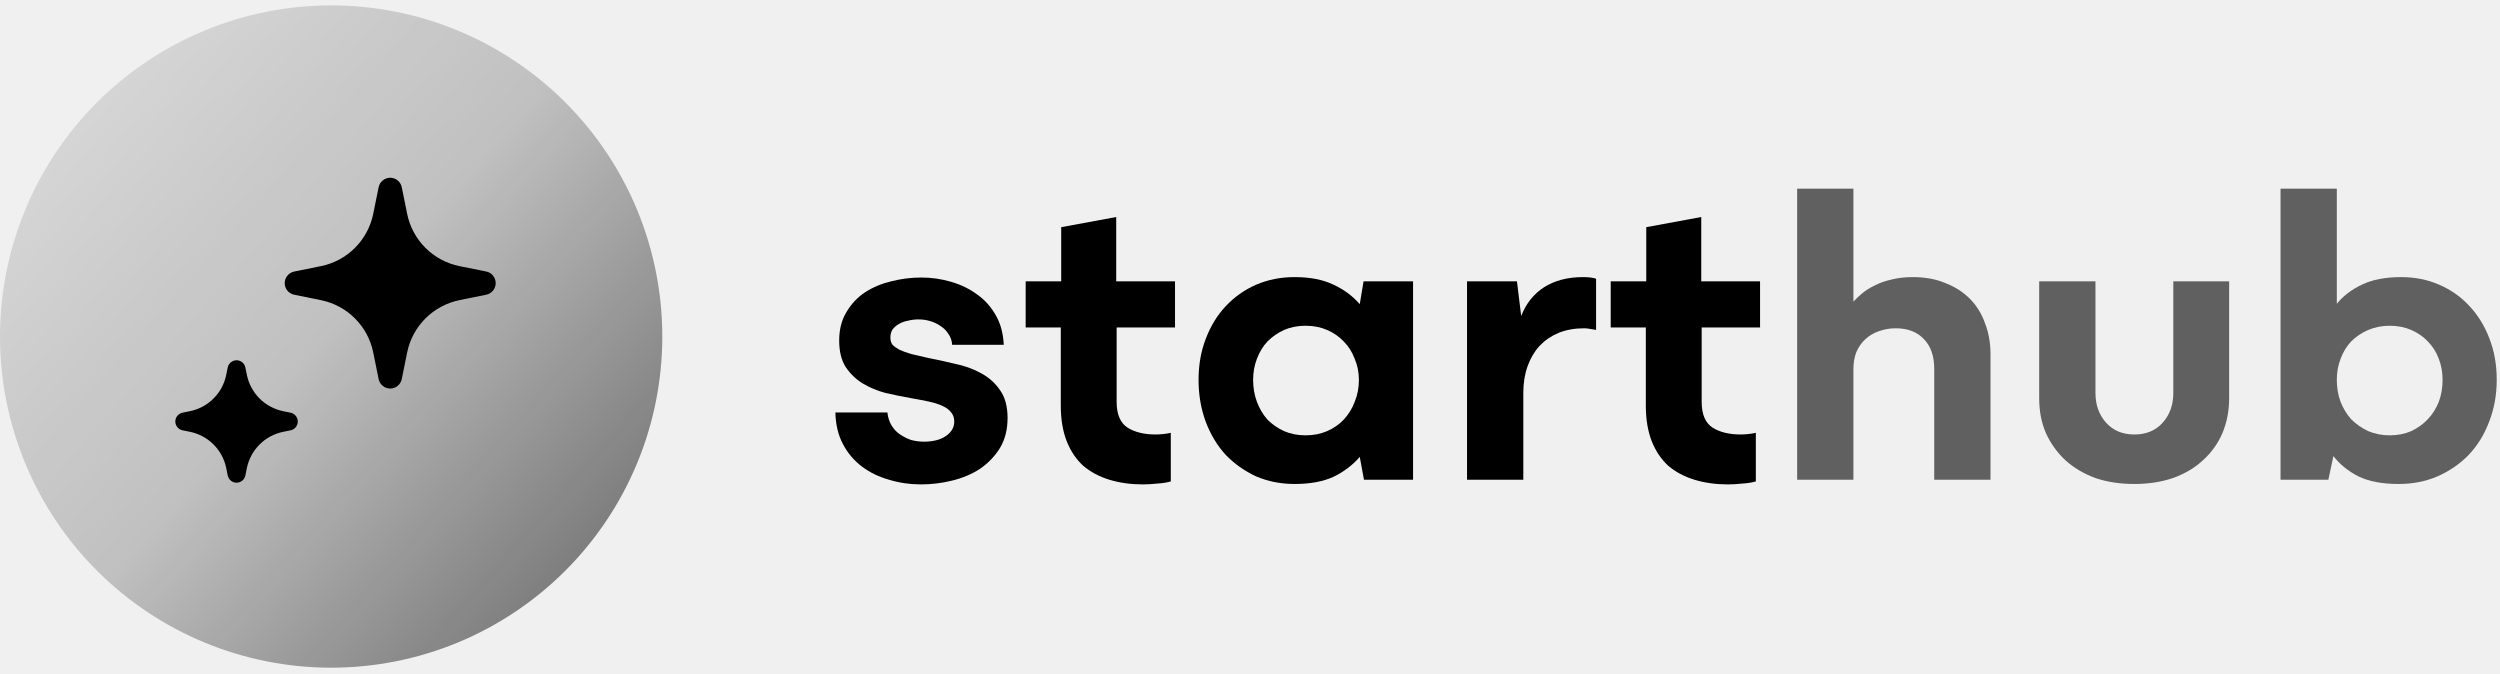
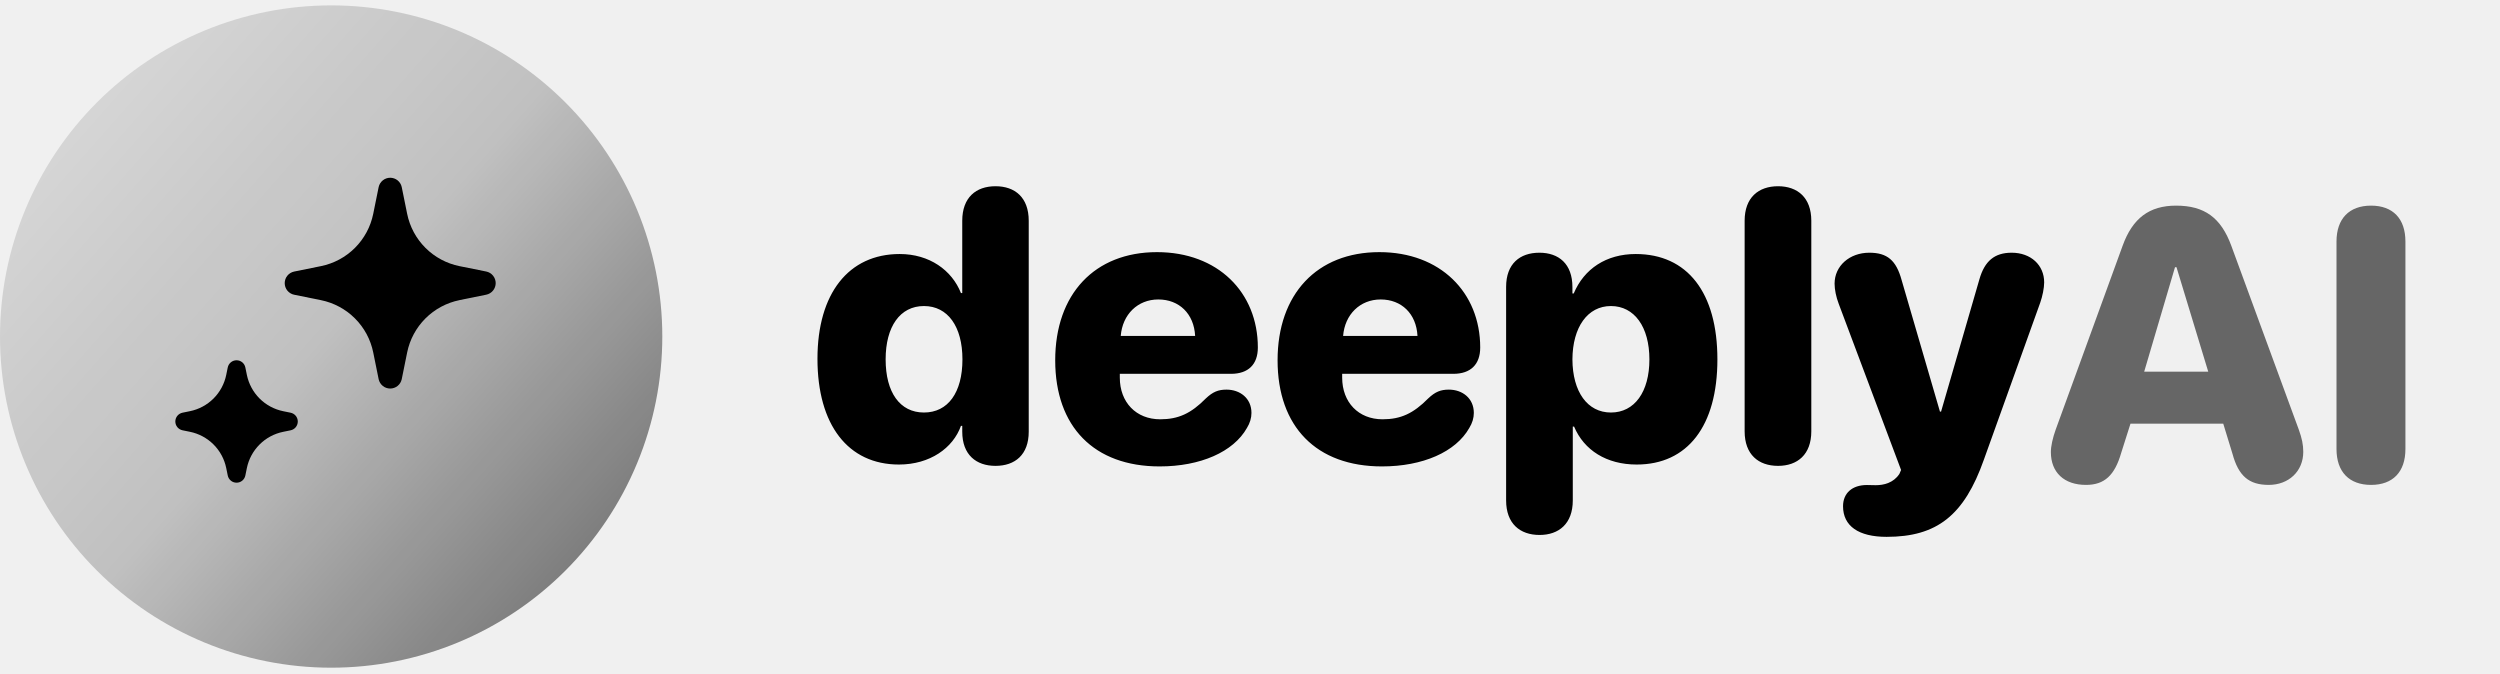
<svg xmlns="http://www.w3.org/2000/svg" width="130" height="35" viewBox="0 0 130 35" fill="none">
-   <path d="M17.221 0.28C14.96 0.28 12.72 0.725 10.631 1.591C8.542 2.456 6.643 3.724 5.044 5.323C3.445 6.922 2.176 8.821 1.311 10.91C0.445 12.999 -3.8132e-09 15.239 0 17.5C0 22.067 1.814 26.447 5.044 29.676C8.273 32.906 12.653 34.72 17.22 34.72C19.481 34.72 21.721 34.275 23.81 33.409C25.899 32.544 27.797 31.275 29.396 29.676C30.995 28.077 32.264 26.179 33.129 24.09C33.995 22.001 34.44 19.761 34.44 17.5C34.44 12.933 32.626 8.553 29.397 5.324C26.168 2.095 21.788 0.28 17.221 0.28Z" fill="url(#paint0_linear_829_10)" />
-   <path d="M14.729 22.454L15.107 22.377C15.213 22.356 15.309 22.299 15.378 22.216C15.447 22.132 15.485 22.027 15.485 21.919C15.485 21.81 15.447 21.705 15.378 21.621C15.309 21.538 15.213 21.481 15.107 21.46L14.729 21.383C14.262 21.288 13.834 21.058 13.497 20.722C13.161 20.385 12.931 19.956 12.836 19.49L12.759 19.112C12.739 19.006 12.682 18.91 12.598 18.84C12.514 18.771 12.409 18.734 12.301 18.734C12.193 18.734 12.087 18.771 12.004 18.84C11.92 18.91 11.863 19.006 11.842 19.112L11.765 19.49C11.671 19.956 11.441 20.385 11.105 20.721C10.768 21.058 10.34 21.288 9.873 21.382L9.495 21.459C9.389 21.48 9.293 21.537 9.224 21.62C9.155 21.704 9.117 21.809 9.117 21.918C9.117 22.026 9.155 22.131 9.224 22.215C9.293 22.298 9.389 22.355 9.495 22.376L9.873 22.453C10.34 22.547 10.768 22.777 11.104 23.113C11.441 23.45 11.671 23.878 11.765 24.344L11.842 24.722C11.863 24.828 11.92 24.924 12.004 24.994C12.087 25.063 12.193 25.1 12.301 25.1C12.409 25.1 12.514 25.063 12.598 24.994C12.682 24.924 12.739 24.828 12.759 24.722L12.836 24.344C12.931 23.878 13.161 23.45 13.498 23.114C13.834 22.777 14.262 22.549 14.729 22.454Z" fill="black" />
-   <path d="M23.892 15.606L25.284 15.324C25.423 15.296 25.548 15.22 25.637 15.11C25.727 15.001 25.776 14.863 25.776 14.722C25.776 14.58 25.727 14.443 25.637 14.333C25.548 14.223 25.423 14.147 25.284 14.119L23.892 13.839C23.222 13.703 22.606 13.372 22.123 12.889C21.639 12.405 21.308 11.79 21.172 11.119L20.89 9.727C20.861 9.59 20.785 9.467 20.676 9.379C20.567 9.291 20.43 9.243 20.29 9.243C20.15 9.243 20.014 9.291 19.905 9.379C19.796 9.467 19.72 9.59 19.69 9.727L19.408 11.119C19.272 11.79 18.942 12.405 18.458 12.889C17.974 13.373 17.359 13.703 16.688 13.839L15.296 14.121C15.158 14.149 15.033 14.225 14.943 14.335C14.854 14.444 14.805 14.582 14.805 14.723C14.805 14.865 14.854 15.002 14.943 15.112C15.033 15.222 15.158 15.298 15.296 15.326L16.688 15.608C17.359 15.744 17.974 16.074 18.458 16.558C18.942 17.042 19.273 17.657 19.408 18.328L19.69 19.72C19.72 19.857 19.796 19.98 19.905 20.068C20.014 20.156 20.15 20.204 20.29 20.204C20.43 20.204 20.567 20.156 20.676 20.068C20.785 19.98 20.861 19.857 20.89 19.72L21.172 18.328C21.308 17.658 21.639 17.042 22.123 16.558C22.606 16.075 23.222 15.744 23.892 15.608V15.606Z" fill="black" />
-   <path d="M43.44 21.449H46.145C46.175 21.713 46.248 21.94 46.365 22.131C46.483 22.322 46.63 22.476 46.806 22.593C46.981 22.71 47.172 22.806 47.377 22.879C47.597 22.938 47.825 22.967 48.059 22.967C48.265 22.967 48.463 22.945 48.654 22.901C48.844 22.857 49.005 22.791 49.138 22.703C49.284 22.615 49.401 22.505 49.489 22.373C49.578 22.241 49.621 22.087 49.621 21.911C49.621 21.72 49.563 21.559 49.446 21.427C49.343 21.295 49.189 21.185 48.983 21.097C48.793 21.009 48.558 20.936 48.279 20.877C48.001 20.818 47.693 20.76 47.355 20.701C46.945 20.628 46.512 20.54 46.057 20.437C45.617 20.32 45.214 20.151 44.847 19.931C44.495 19.711 44.202 19.425 43.968 19.073C43.748 18.721 43.638 18.266 43.638 17.709C43.638 17.137 43.762 16.646 44.011 16.235C44.261 15.81 44.584 15.465 44.98 15.201C45.39 14.937 45.845 14.746 46.343 14.629C46.857 14.497 47.377 14.431 47.906 14.431C48.434 14.431 48.947 14.504 49.446 14.651C49.959 14.798 50.413 15.018 50.809 15.311C51.206 15.59 51.528 15.949 51.778 16.389C52.027 16.814 52.166 17.328 52.196 17.929H49.511C49.497 17.709 49.431 17.518 49.313 17.357C49.211 17.196 49.079 17.064 48.917 16.961C48.756 16.844 48.573 16.756 48.367 16.697C48.177 16.638 47.971 16.609 47.752 16.609C47.575 16.609 47.4 16.631 47.224 16.675C47.047 16.704 46.886 16.763 46.739 16.851C46.608 16.924 46.498 17.02 46.41 17.137C46.336 17.254 46.3 17.394 46.3 17.555C46.3 17.702 46.336 17.826 46.41 17.929C46.498 18.017 46.622 18.105 46.783 18.193C46.945 18.266 47.15 18.34 47.4 18.413C47.649 18.472 47.935 18.538 48.258 18.611C48.712 18.699 49.181 18.802 49.666 18.919C50.164 19.022 50.611 19.183 51.008 19.403C51.418 19.623 51.748 19.916 51.998 20.283C52.261 20.65 52.394 21.134 52.394 21.735C52.394 22.336 52.261 22.857 51.998 23.297C51.733 23.722 51.389 24.082 50.964 24.375C50.538 24.654 50.054 24.859 49.511 24.991C48.983 25.123 48.441 25.189 47.883 25.189C47.312 25.189 46.761 25.108 46.233 24.947C45.706 24.8 45.236 24.573 44.825 24.265C44.415 23.957 44.085 23.568 43.836 23.099C43.586 22.63 43.454 22.08 43.44 21.449Z" fill="black" />
-   <path d="M53.335 17.027V14.629H55.183V11.813L58.043 11.285V14.629H61.101V17.027H58.065V20.899C58.065 21.544 58.256 21.992 58.637 22.241C59.018 22.476 59.502 22.593 60.089 22.593C60.206 22.593 60.338 22.586 60.485 22.571C60.632 22.556 60.764 22.534 60.881 22.505V25.035C60.676 25.094 60.441 25.13 60.177 25.145C59.913 25.174 59.664 25.189 59.429 25.189C58.798 25.189 58.219 25.108 57.691 24.947C57.163 24.786 56.708 24.544 56.327 24.221C55.96 23.884 55.674 23.458 55.469 22.945C55.264 22.417 55.161 21.801 55.161 21.097V17.027H53.335Z" fill="black" />
-   <path d="M70.927 24.947L70.707 23.759C70.34 24.184 69.885 24.529 69.343 24.793C68.8 25.042 68.125 25.167 67.319 25.167C66.6 25.167 65.933 25.035 65.317 24.771C64.715 24.492 64.187 24.118 63.733 23.649C63.293 23.165 62.948 22.593 62.699 21.933C62.449 21.258 62.325 20.532 62.325 19.755C62.325 18.978 62.449 18.266 62.699 17.621C62.948 16.961 63.293 16.396 63.733 15.927C64.187 15.443 64.715 15.069 65.317 14.805C65.933 14.541 66.6 14.409 67.319 14.409C68.125 14.409 68.8 14.541 69.343 14.805C69.885 15.054 70.34 15.392 70.707 15.817L70.905 14.629H73.479V24.947H70.927ZM67.891 22.637C68.301 22.637 68.675 22.564 69.013 22.417C69.35 22.27 69.636 22.072 69.871 21.823C70.12 21.559 70.311 21.251 70.443 20.899C70.589 20.547 70.663 20.166 70.663 19.755C70.663 19.359 70.589 18.992 70.443 18.655C70.311 18.303 70.12 18.002 69.871 17.753C69.636 17.504 69.35 17.306 69.013 17.159C68.675 17.012 68.301 16.939 67.891 16.939C67.48 16.939 67.106 17.012 66.769 17.159C66.446 17.306 66.16 17.504 65.911 17.753C65.676 18.002 65.493 18.303 65.361 18.655C65.229 18.992 65.163 19.359 65.163 19.755C65.163 20.166 65.229 20.547 65.361 20.899C65.493 21.251 65.676 21.559 65.911 21.823C66.16 22.072 66.446 22.27 66.769 22.417C67.106 22.564 67.48 22.637 67.891 22.637Z" fill="black" />
-   <path d="M79.212 24.947H76.286V14.629H78.882L79.102 16.433C79.351 15.788 79.747 15.289 80.29 14.937C80.847 14.585 81.522 14.409 82.314 14.409C82.46 14.409 82.592 14.416 82.71 14.431C82.842 14.446 82.937 14.468 82.996 14.497V17.159C82.952 17.144 82.864 17.13 82.732 17.115C82.614 17.086 82.497 17.071 82.38 17.071C81.881 17.071 81.434 17.152 81.038 17.313C80.656 17.474 80.326 17.702 80.048 17.995C79.784 18.288 79.578 18.64 79.432 19.051C79.285 19.462 79.212 19.924 79.212 20.437V24.947Z" fill="black" />
-   <path d="M83.757 17.027V14.629H85.605V11.813L88.465 11.285V14.629H91.523V17.027H88.487V20.899C88.487 21.544 88.677 21.992 89.059 22.241C89.44 22.476 89.924 22.593 90.511 22.593C90.628 22.593 90.76 22.586 90.907 22.571C91.053 22.556 91.186 22.534 91.303 22.505V25.035C91.097 25.094 90.863 25.13 90.599 25.145C90.335 25.174 90.085 25.189 89.851 25.189C89.22 25.189 88.641 25.108 88.113 24.947C87.585 24.786 87.13 24.544 86.749 24.221C86.382 23.884 86.096 23.458 85.891 22.945C85.686 22.417 85.583 21.801 85.583 21.097V17.027H83.757Z" fill="black" />
-   <path d="M93.452 24.947V9.811H96.378V15.685C96.495 15.553 96.642 15.414 96.818 15.267C97.008 15.106 97.228 14.966 97.478 14.849C97.727 14.717 98.013 14.614 98.336 14.541C98.673 14.453 99.047 14.409 99.458 14.409C100.103 14.409 100.668 14.512 101.152 14.717C101.65 14.908 102.076 15.179 102.428 15.531C102.78 15.883 103.044 16.308 103.22 16.807C103.41 17.291 103.506 17.826 103.506 18.413V24.947H100.58V19.183C100.58 18.523 100.404 18.01 100.052 17.643C99.7 17.262 99.208 17.071 98.578 17.071C98.27 17.071 97.976 17.122 97.698 17.225C97.434 17.313 97.199 17.452 96.994 17.643C96.803 17.819 96.649 18.039 96.532 18.303C96.429 18.567 96.378 18.86 96.378 19.183V24.947H93.452Z" fill="black" fill-opacity="0.6" />
-   <path d="M113.012 20.437V14.629H115.916V20.701C115.916 21.361 115.799 21.97 115.564 22.527C115.329 23.07 114.992 23.539 114.552 23.935C114.127 24.331 113.606 24.639 112.99 24.859C112.389 25.064 111.721 25.167 110.988 25.167C110.24 25.167 109.565 25.064 108.964 24.859C108.363 24.639 107.842 24.331 107.402 23.935C106.977 23.539 106.639 23.07 106.39 22.527C106.155 21.984 106.038 21.383 106.038 20.723V14.629H108.964V20.437C108.964 21.053 109.147 21.566 109.514 21.977C109.881 22.388 110.372 22.593 110.988 22.593C111.604 22.593 112.095 22.388 112.462 21.977C112.829 21.566 113.012 21.053 113.012 20.437Z" fill="black" fill-opacity="0.6" />
-   <path d="M118.588 24.947V9.811H121.514V15.795C121.852 15.384 122.284 15.054 122.812 14.805C123.355 14.541 124.037 14.409 124.858 14.409C125.577 14.409 126.237 14.541 126.838 14.805C127.454 15.069 127.982 15.443 128.422 15.927C128.862 16.396 129.207 16.961 129.456 17.621C129.706 18.266 129.83 18.978 129.83 19.755C129.83 20.532 129.698 21.258 129.434 21.933C129.185 22.593 128.833 23.165 128.378 23.649C127.924 24.118 127.381 24.492 126.75 24.771C126.134 25.035 125.46 25.167 124.726 25.167C123.876 25.167 123.179 25.035 122.636 24.771C122.094 24.492 121.661 24.14 121.338 23.715L121.074 24.947H118.588ZM124.264 22.637C124.675 22.637 125.049 22.564 125.386 22.417C125.724 22.256 126.01 22.05 126.244 21.801C126.494 21.537 126.684 21.236 126.816 20.899C126.948 20.547 127.014 20.166 127.014 19.755C127.014 19.359 126.948 18.992 126.816 18.655C126.684 18.303 126.494 18.002 126.244 17.753C126.01 17.504 125.724 17.306 125.386 17.159C125.049 17.012 124.675 16.939 124.264 16.939C123.868 16.939 123.494 17.012 123.142 17.159C122.805 17.306 122.512 17.504 122.262 17.753C122.028 18.002 121.844 18.303 121.712 18.655C121.58 18.992 121.514 19.359 121.514 19.755C121.514 20.166 121.58 20.547 121.712 20.899C121.844 21.236 122.028 21.537 122.262 21.801C122.512 22.05 122.805 22.256 123.142 22.417C123.494 22.564 123.868 22.637 124.264 22.637Z" fill="black" fill-opacity="0.6" />
+   <g clip-path="url(#clip0_77_628)">
+     <path d="M17.221 0.28C14.96 0.28 12.72 0.725 10.631 1.591C8.542 2.456 6.643 3.724 5.044 5.323C3.445 6.922 2.176 8.821 1.311 10.91C0.445 12.999 -3.8132e-09 15.239 0 17.5C0 22.067 1.814 26.447 5.044 29.676C8.273 32.906 12.653 34.72 17.22 34.72C19.481 34.72 21.721 34.275 23.81 33.409C25.899 32.544 27.797 31.275 29.396 29.676C30.995 28.077 32.264 26.179 33.129 24.09C33.995 22.001 34.44 19.761 34.44 17.5C34.44 12.933 32.626 8.553 29.397 5.324C26.168 2.095 21.788 0.28 17.221 0.28Z" fill="url(#paint0_linear_77_628)" />
+     <path d="M14.729 22.454L15.107 22.377C15.213 22.356 15.309 22.299 15.378 22.216C15.447 22.132 15.485 22.027 15.485 21.919C15.485 21.81 15.447 21.705 15.378 21.621C15.309 21.538 15.213 21.481 15.107 21.46L14.729 21.383C14.262 21.288 13.834 21.058 13.497 20.722C13.161 20.385 12.931 19.956 12.836 19.49L12.759 19.112C12.739 19.006 12.682 18.91 12.598 18.84C12.514 18.771 12.409 18.734 12.301 18.734C12.193 18.734 12.087 18.771 12.004 18.84C11.92 18.91 11.863 19.006 11.842 19.112L11.765 19.49C11.671 19.956 11.441 20.385 11.105 20.721C10.768 21.058 10.34 21.288 9.873 21.382L9.495 21.459C9.389 21.48 9.293 21.537 9.224 21.62C9.155 21.704 9.117 21.809 9.117 21.918C9.117 22.026 9.155 22.131 9.224 22.215C9.293 22.298 9.389 22.355 9.495 22.376L9.873 22.453C10.34 22.547 10.768 22.777 11.104 23.113C11.441 23.45 11.671 23.878 11.765 24.344L11.842 24.722C11.863 24.828 11.92 24.924 12.004 24.994C12.087 25.063 12.193 25.1 12.301 25.1C12.409 25.1 12.514 25.063 12.598 24.994C12.682 24.924 12.739 24.828 12.759 24.722L12.836 24.344C12.931 23.878 13.161 23.45 13.498 23.114C13.834 22.777 14.262 22.549 14.729 22.454Z" fill="black" />
+     <path d="M23.892 15.606L25.284 15.324C25.423 15.296 25.548 15.22 25.637 15.11C25.727 15.001 25.776 14.863 25.776 14.722C25.776 14.58 25.727 14.443 25.637 14.333C25.548 14.223 25.423 14.147 25.284 14.119L23.892 13.839C23.222 13.703 22.606 13.372 22.123 12.889C21.639 12.405 21.308 11.79 21.172 11.119L20.89 9.727C20.861 9.59 20.785 9.467 20.676 9.379C20.567 9.291 20.43 9.243 20.29 9.243C20.15 9.243 20.014 9.291 19.905 9.379C19.796 9.467 19.72 9.59 19.69 9.727L19.408 11.119C19.272 11.79 18.942 12.405 18.458 12.889C17.974 13.373 17.359 13.703 16.688 13.839L15.296 14.121C15.158 14.149 15.033 14.225 14.943 14.335C14.854 14.444 14.805 14.582 14.805 14.723C14.805 14.865 14.854 15.002 14.943 15.112C15.033 15.222 15.158 15.298 15.296 15.326L16.688 15.608C17.359 15.744 17.974 16.074 18.458 16.558C18.942 17.042 19.273 17.657 19.408 18.328L19.69 19.72C19.72 19.857 19.796 19.98 19.905 20.068C20.014 20.156 20.15 20.204 20.29 20.204C20.43 20.204 20.567 20.156 20.676 20.068C20.785 19.98 20.861 19.857 20.89 19.72L21.172 18.328C21.308 17.658 21.639 17.042 22.123 16.558C22.606 16.075 23.222 15.744 23.892 15.608V15.606Z" fill="black" />
+     <path d="M46.746 24.156C44.1 24.156 42.508 22.096 42.508 18.658C42.508 15.26 44.129 13.209 46.785 13.209C48.328 13.209 49.5 14.049 49.969 15.24H50.037V11.48C50.037 10.27 50.75 9.684 51.766 9.684C52.781 9.684 53.494 10.27 53.494 11.48V22.447C53.494 23.648 52.781 24.225 51.766 24.225C50.76 24.225 50.037 23.648 50.037 22.447V22.145H49.969C49.559 23.297 48.357 24.156 46.746 24.156ZM48.045 21.451C49.295 21.451 50.047 20.416 50.047 18.688C50.047 16.979 49.285 15.914 48.045 15.914C46.805 15.914 46.053 16.979 46.053 18.688C46.053 20.406 46.795 21.451 48.045 21.451ZM60.301 24.254C56.893 24.254 54.871 22.193 54.871 18.736C54.871 15.289 56.922 13.111 60.164 13.111C63.328 13.111 65.408 15.201 65.408 18.072C65.408 18.951 64.91 19.439 64.012 19.439H58.23V19.635C58.23 20.924 59.08 21.803 60.33 21.803C61.277 21.803 61.932 21.5 62.703 20.719C63.065 20.377 63.348 20.26 63.777 20.26C64.481 20.26 65.076 20.709 65.076 21.471C65.076 21.734 64.998 21.998 64.842 22.252C64.139 23.502 62.42 24.254 60.301 24.254ZM58.279 17.467H62.147C62.088 16.314 61.316 15.572 60.232 15.572C59.158 15.572 58.367 16.354 58.279 17.467ZM71.863 24.254C68.455 24.254 66.434 22.193 66.434 18.736C66.434 15.289 68.484 13.111 71.727 13.111C74.891 13.111 76.971 15.201 76.971 18.072C76.971 18.951 76.473 19.439 75.574 19.439H69.793V19.635C69.793 20.924 70.643 21.803 71.893 21.803C72.84 21.803 73.494 21.5 74.266 20.719C74.627 20.377 74.91 20.26 75.34 20.26C76.043 20.26 76.639 20.709 76.639 21.471C76.639 21.734 76.561 21.998 76.404 22.252C75.701 23.502 73.982 24.254 71.863 24.254ZM69.842 17.467H73.709C73.65 16.314 72.879 15.572 71.795 15.572C70.721 15.572 69.93 16.354 69.842 17.467ZM80.057 27.818C79.041 27.818 78.318 27.232 78.318 26.021V14.918C78.318 13.717 79.031 13.141 80.047 13.141C81.053 13.141 81.766 13.717 81.766 14.928V15.26H81.834C82.371 13.98 83.523 13.209 85.057 13.209C87.742 13.209 89.305 15.211 89.305 18.688C89.305 22.154 87.752 24.156 85.106 24.156C83.543 24.156 82.371 23.414 81.853 22.184H81.785V26.021C81.785 27.232 81.062 27.818 80.057 27.818ZM83.768 21.451C84.998 21.451 85.769 20.377 85.769 18.688C85.769 16.998 84.988 15.914 83.768 15.914C82.557 15.914 81.775 17.008 81.766 18.688C81.775 20.377 82.547 21.451 83.768 21.451ZM92.459 24.225C91.443 24.225 90.721 23.639 90.721 22.428V11.48C90.721 10.27 91.443 9.684 92.459 9.684C93.465 9.684 94.188 10.27 94.188 11.48V22.428C94.188 23.639 93.465 24.225 92.459 24.225ZM98.103 27.916C96.639 27.916 95.838 27.35 95.838 26.324C95.838 25.641 96.316 25.221 97.078 25.221C97.244 25.221 97.371 25.23 97.537 25.23C97.957 25.23 98.455 25.113 98.768 24.645L98.856 24.439L95.613 15.797C95.477 15.445 95.398 15.045 95.398 14.752C95.398 13.824 96.18 13.141 97.205 13.141C98.133 13.141 98.602 13.531 98.885 14.566L100.877 21.402H100.936L102.928 14.527C103.201 13.57 103.719 13.141 104.607 13.141C105.604 13.141 106.297 13.785 106.297 14.684C106.297 14.977 106.209 15.406 106.092 15.738L103.162 23.902C102.137 26.803 100.721 27.916 98.103 27.916Z" fill="black" />
+     <path d="M108.471 25.215C107.338 25.215 106.645 24.57 106.645 23.506C106.645 23.203 106.742 22.764 106.898 22.334L110.375 12.783C110.893 11.348 111.762 10.693 113.158 10.693C114.633 10.693 115.492 11.318 116.029 12.783L119.535 22.334C119.701 22.793 119.77 23.125 119.77 23.496C119.77 24.502 119.018 25.215 117.973 25.215C116.938 25.215 116.4 24.746 116.088 23.594L115.609 22.031H110.785L110.307 23.535C109.965 24.727 109.428 25.215 108.471 25.215ZM111.498 19.326H114.828L113.178 13.896H113.1L111.498 19.326ZM123.295 25.215C122.162 25.215 121.498 24.541 121.498 23.35V12.559C121.498 11.367 122.162 10.693 123.295 10.693C124.428 10.693 125.082 11.367 125.082 12.559V23.35C125.082 24.541 124.428 25.215 123.295 25.215Z" fill="#666666" />
+   </g>
  <defs>
-     <linearGradient id="paint0_linear_829_10" x1="2.13385e-07" y1="7.306" x2="28.895" y2="32.791" gradientUnits="userSpaceOnUse">
+     <linearGradient id="paint0_linear_77_628" x1="-2.04623e-08" y1="7.306" x2="28.895" y2="32.791" gradientUnits="userSpaceOnUse">
      <stop stop-opacity="0.1" />
      <stop offset="0.502" stop-opacity="0.2" />
      <stop offset="1" stop-opacity="0.5" />
    </linearGradient>
+     <clipPath id="clip0_77_628">
+       <rect width="130" height="35" fill="white" />
+     </clipPath>
  </defs>
</svg>
